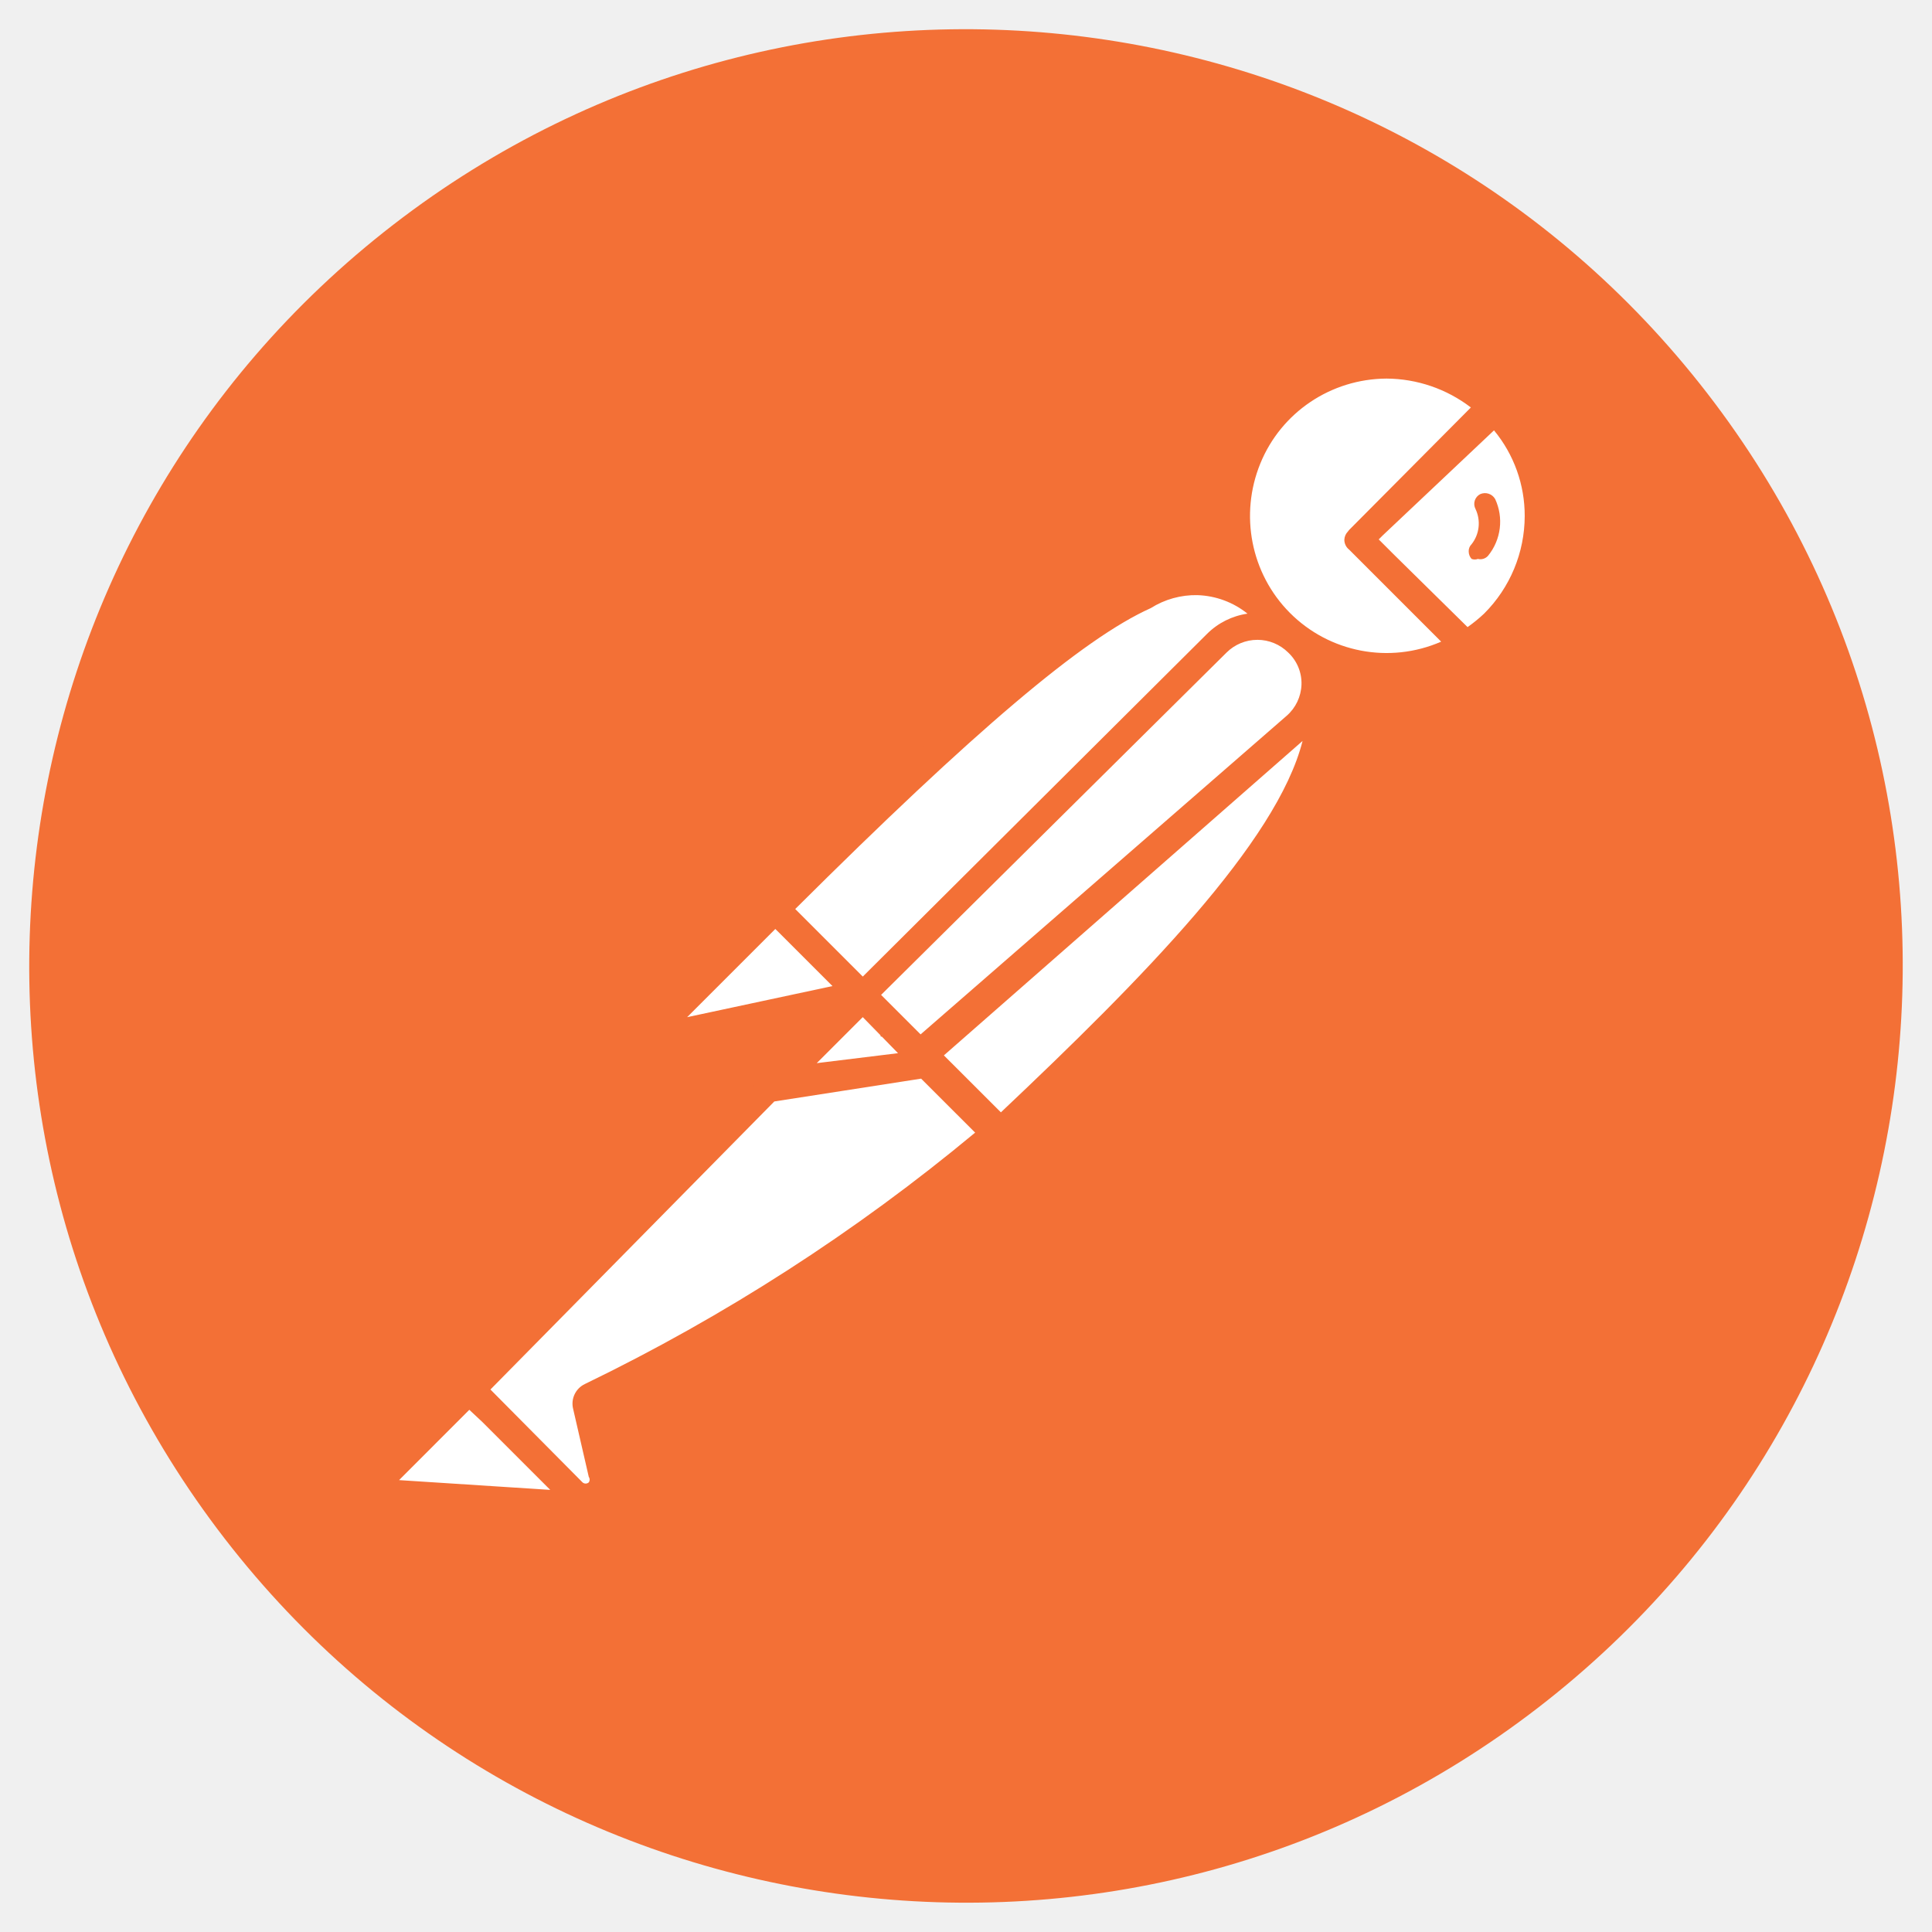
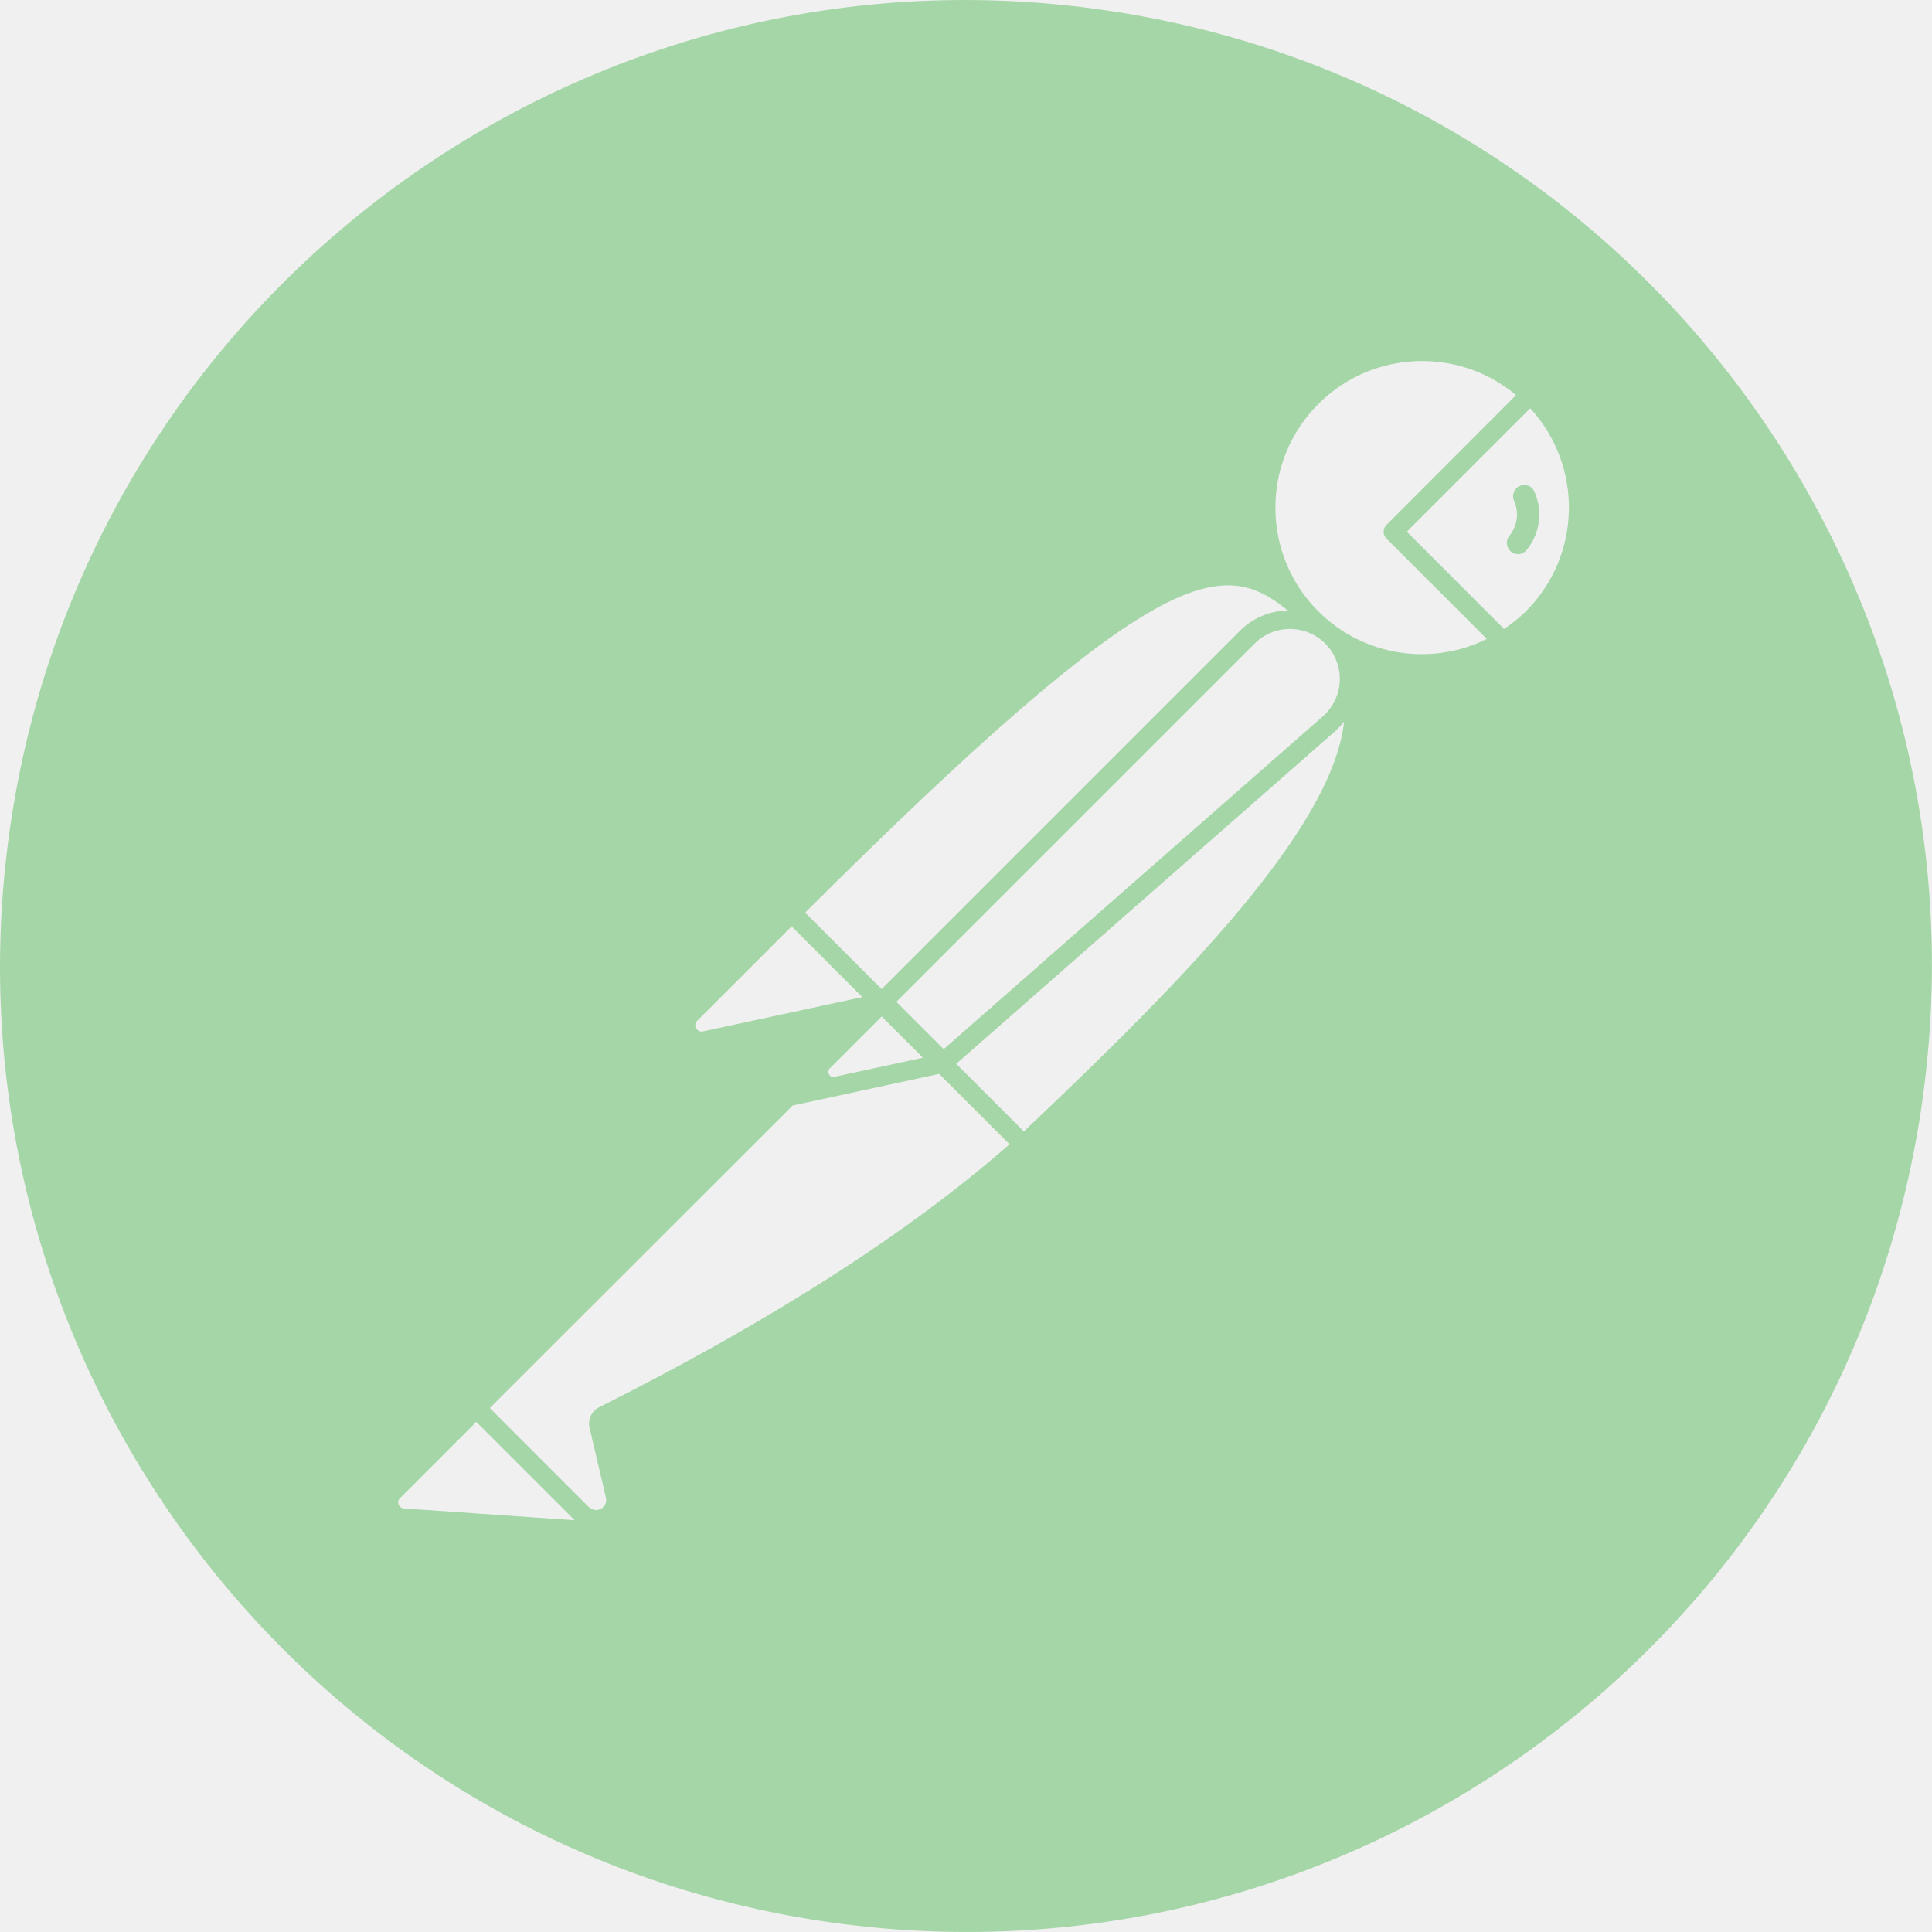
- <svg viewBox="0 0 128 128">
-   <path fill="#f37036" d="M113.117 26.066C92.168-1.062 53.191-6.07 26.062 14.883c-27.125 20.953-32.128 59.93-11.175 87.055 20.957 27.124 59.937 32.124 87.058 11.167 27.114-20.953 32.118-59.918 11.172-87.039Zm0 0" />
-   <path fill="#fff" d="M91.078 24.164a10.038 10.038 0 0 0-5.781 2.426 10.028 10.028 0 0 0-1.54 13.465 10.028 10.028 0 0 0 13.276 2.715h.002v.001l.156.155a10.63 10.63 0 0 0 1.965-1.45A10.341 10.341 0 0 0 99 27.107v-.002l-8.844 8.789-.156-.155 8.844-8.793a10.038 10.038 0 0 0-7.766-2.78zM79.434 38.551c-4.24-.007-11.163 4.799-28.067 21.703l.084.086c-.092-.032-.185-.035-.185-.035l-6.364 6.308a1.035 1.035 0 0 0 .93 1.762l10.914-2.328a.307.307 0 0 0 .092-.17l.242.25-3.72 3.69h-.18l-22.086 22.26 7.086 6.824a1.254 1.254 0 0 0 1.476.149 1.327 1.327 0 0 0 .645-1.356l-1.035-4.5a.534.534 0 0 1 0-.62 117.285 117.285 0 0 0 26.738-17.583l-4.535-4.537.086-.014-2.69-2.689.172-.174.182.186-.094.091 7.137 7.293v-.003c13.68-12.954 23.39-23.367 20.865-30.375a3.83 3.83 0 0 0-1.107-2.208v.004a3.778 3.778 0 0 0-.483-.306c-.083-.088-.156-.178-.244-.264l-.066.066a3.778 3.778 0 0 0-.582-.29l.289-.292c-1.796-1.6-3.28-2.924-5.5-2.93zM30.94 92.21l-5.171 5.172v.004a1.03 1.03 0 0 0-.457 1.125 1.035 1.035 0 0 0 .921.789l12.672.875-7.965-7.965z" />
-   <path fill="#f37036" d="M91.95 23.31a11.047 11.047 0 0 0-7.759 3.17 10.988 10.988 0 0 0-2.39 11.641c-4.741-2.03-11.155 1.51-31.106 21.457a.932.932 0 0 0-.037.094 1.242 1.242 0 0 0-.119.062l-6.309 6.364a1.97 1.97 0 0 0-.363 2.324 2.012 2.012 0 0 0 1.707.984l.313-.203 8.424-1.797-4.03 4.067a.873.873 0 0 0-.054.166l-19.75 19.799a.798.798 0 0 0-.192.238l-5.086 5.09a1.967 1.967 0 0 0-.414 2.043 1.995 1.995 0 0 0 1.656 1.265l12.618.88a1.01 1.01 0 0 0 .52-.415.886.886 0 0 0 0-1.035l-.026-.025a2.243 2.243 0 0 0 .705-.58 2.237 2.237 0 0 0 .406-1.876l-.984-4.187a126.725 126.725 0 0 0 26.334-16.861 1.091 1.091 0 0 0 .248.103c.254-.019.492-.128.672-.308 13.55-12.83 21.515-21.622 21.515-28.602a8.03 8.03 0 0 0-.431-2.85 10.957 10.957 0 0 0 3.845.83l-.015.004a11.219 11.219 0 0 0 5.183-1.45.775.775 0 0 0 .004.001.835.835 0 0 0 .617-.055 9.398 9.398 0 0 0 2.07-1.652 10.873 10.873 0 0 0 3.258-7.758 10.873 10.873 0 0 0-3.257-7.758.93.93 0 0 0-.118-.091 11.045 11.045 0 0 0-7.656-3.078zm-.087 1.772a9.27 9.27 0 0 1 5.586 1.914l-8.068 8.117a.84.84 0 0 0-.076.098.83.83 0 0 0-.239.55.832.832 0 0 0 .313.65h.002l6.1 6.1a9.044 9.044 0 0 1-10.028-1.913c-2.586-2.6-3.336-6.504-1.953-9.891 1.383-3.39 4.68-5.605 8.363-5.625zm7.12 3.432a8.87 8.87 0 0 1 2.033 5.674 9.15 9.15 0 0 1-2.688 6.464 9.989 9.989 0 0 1-1.098.895L92.307 36.7l-.963-.963.265-.265 7.373-6.96zm-.366 4.193a.777.777 0 0 0-.55.031.731.731 0 0 0-.36.426.73.73 0 0 0 .05.559 2.226 2.226 0 0 1-.257 2.328.64.64 0 0 0-.195.488c.004.184.07.36.195.492a.58.58 0 0 0 .414 0 .68.68 0 0 0 .672-.207 3.573 3.573 0 0 0 .465-3.777v.004a.777.777 0 0 0-.434-.344zM79.34 39.43a5.584 5.584 0 0 1 3.31 1.226 4.756 4.756 0 0 0-2.681 1.34L57.162 64.701l-4.476-4.476c11.828-11.772 19.06-17.921 23.556-19.936a5.584 5.584 0 0 1 3.098-.86zm3.965 2.96a2.895 2.895 0 0 1 2.043.844 2.786 2.786 0 0 1 .879 2.121 2.869 2.869 0 0 1-.985 2.07l-24.25 21.106-2.617-2.617 22.887-22.68a2.895 2.895 0 0 1 2.043-.843zm2.994 6.698c-1.69 6.702-10.647 15.783-19.987 24.607l-3.777-3.773L86.3 49.088zM51.367 61.547l.274.27 3.513 3.513-9.63 2.06 5.843-5.843zm5.793 5.84.004.004 1.168 1.195a1.086 1.086 0 0 0 .018.084l.078.012.248.254.82.84-5.385.66 3.05-3.05zm3.867 4.076 3.578 3.576A126.992 126.992 0 0 1 38.75 91.695a1.44 1.44 0 0 0-.777 1.653l1.035 4.5a.31.31 0 0 1 0 .363.31.31 0 0 1-.414 0l-6.102-6.152L51.3 72.975l9.728-1.512zm-29.933 21.94.869.814 4.492 4.492-10.016-.648 4.655-4.659z" />
+ <svg xmlns="http://www.w3.org/2000/svg" role="img" viewBox="0 0 24 24" fill="#A5D6A7">
+   <path d="M13.527.099C6.955-.744.942 3.9.099 10.473c-.843 6.572 3.8 12.584 10.373 13.428 6.573.843 12.587-3.801 13.428-10.374C24.744 6.955 20.101.943 13.527.099zm2.471 7.485a.855.855 0 0 0-.593.25l-4.453 4.453-.307-.307-.643-.643c4.389-4.376 5.18-4.418 5.996-3.753zm-4.863 4.861l4.44-4.44a.62.62 0 1 1 .847.903l-4.699 4.125-.588-.588zm.33.694l-1.1.238a.06.06 0 0 1-.067-.032.06.06 0 0 1 .01-.073l.645-.645.512.512zm-2.803-.459l1.172-1.172.879.878-1.979.426a.074.074 0 0 1-.085-.039.072.072 0 0 1 .013-.093zm-3.646 6.058a.076.076 0 0 1-.069-.083.077.077 0 0 1 .022-.046h.002l.946-.946 1.222 1.222-2.123-.147zm2.425-1.256a.228.228 0 0 0-.117.256l.203.865a.125.125 0 0 1-.211.117h-.003l-.934-.934-.294-.295 3.762-3.758 1.82-.393.874.874c-1.255 1.102-2.971 2.201-5.1 3.268zm5.279-3.428h-.002l-.839-.839 4.699-4.125a.952.952 0 0 0 .119-.127c-.148 1.345-2.029 3.245-3.977 5.091zm3.657-6.46l-.003-.002a1.822 1.822 0 0 1 2.459-2.684l-1.61 1.613a.119.119 0 0 0 0 .169l1.247 1.247a1.817 1.817 0 0 1-2.093-.343zm2.578 0a1.714 1.714 0 0 1-.271.218h-.001l-1.207-1.207 1.533-1.533c.661.72.637 1.832-.054 2.522zM18.855 6.05a.143.143 0 0 0-.053.157.416.416 0 0 1-.053.45.14.14 0 0 0 .023.197.141.141 0 0 0 .084.03.14.14 0 0 0 .106-.05.691.691 0 0 0 .087-.751.138.138 0 0 0-.194-.033z" />
</svg>
